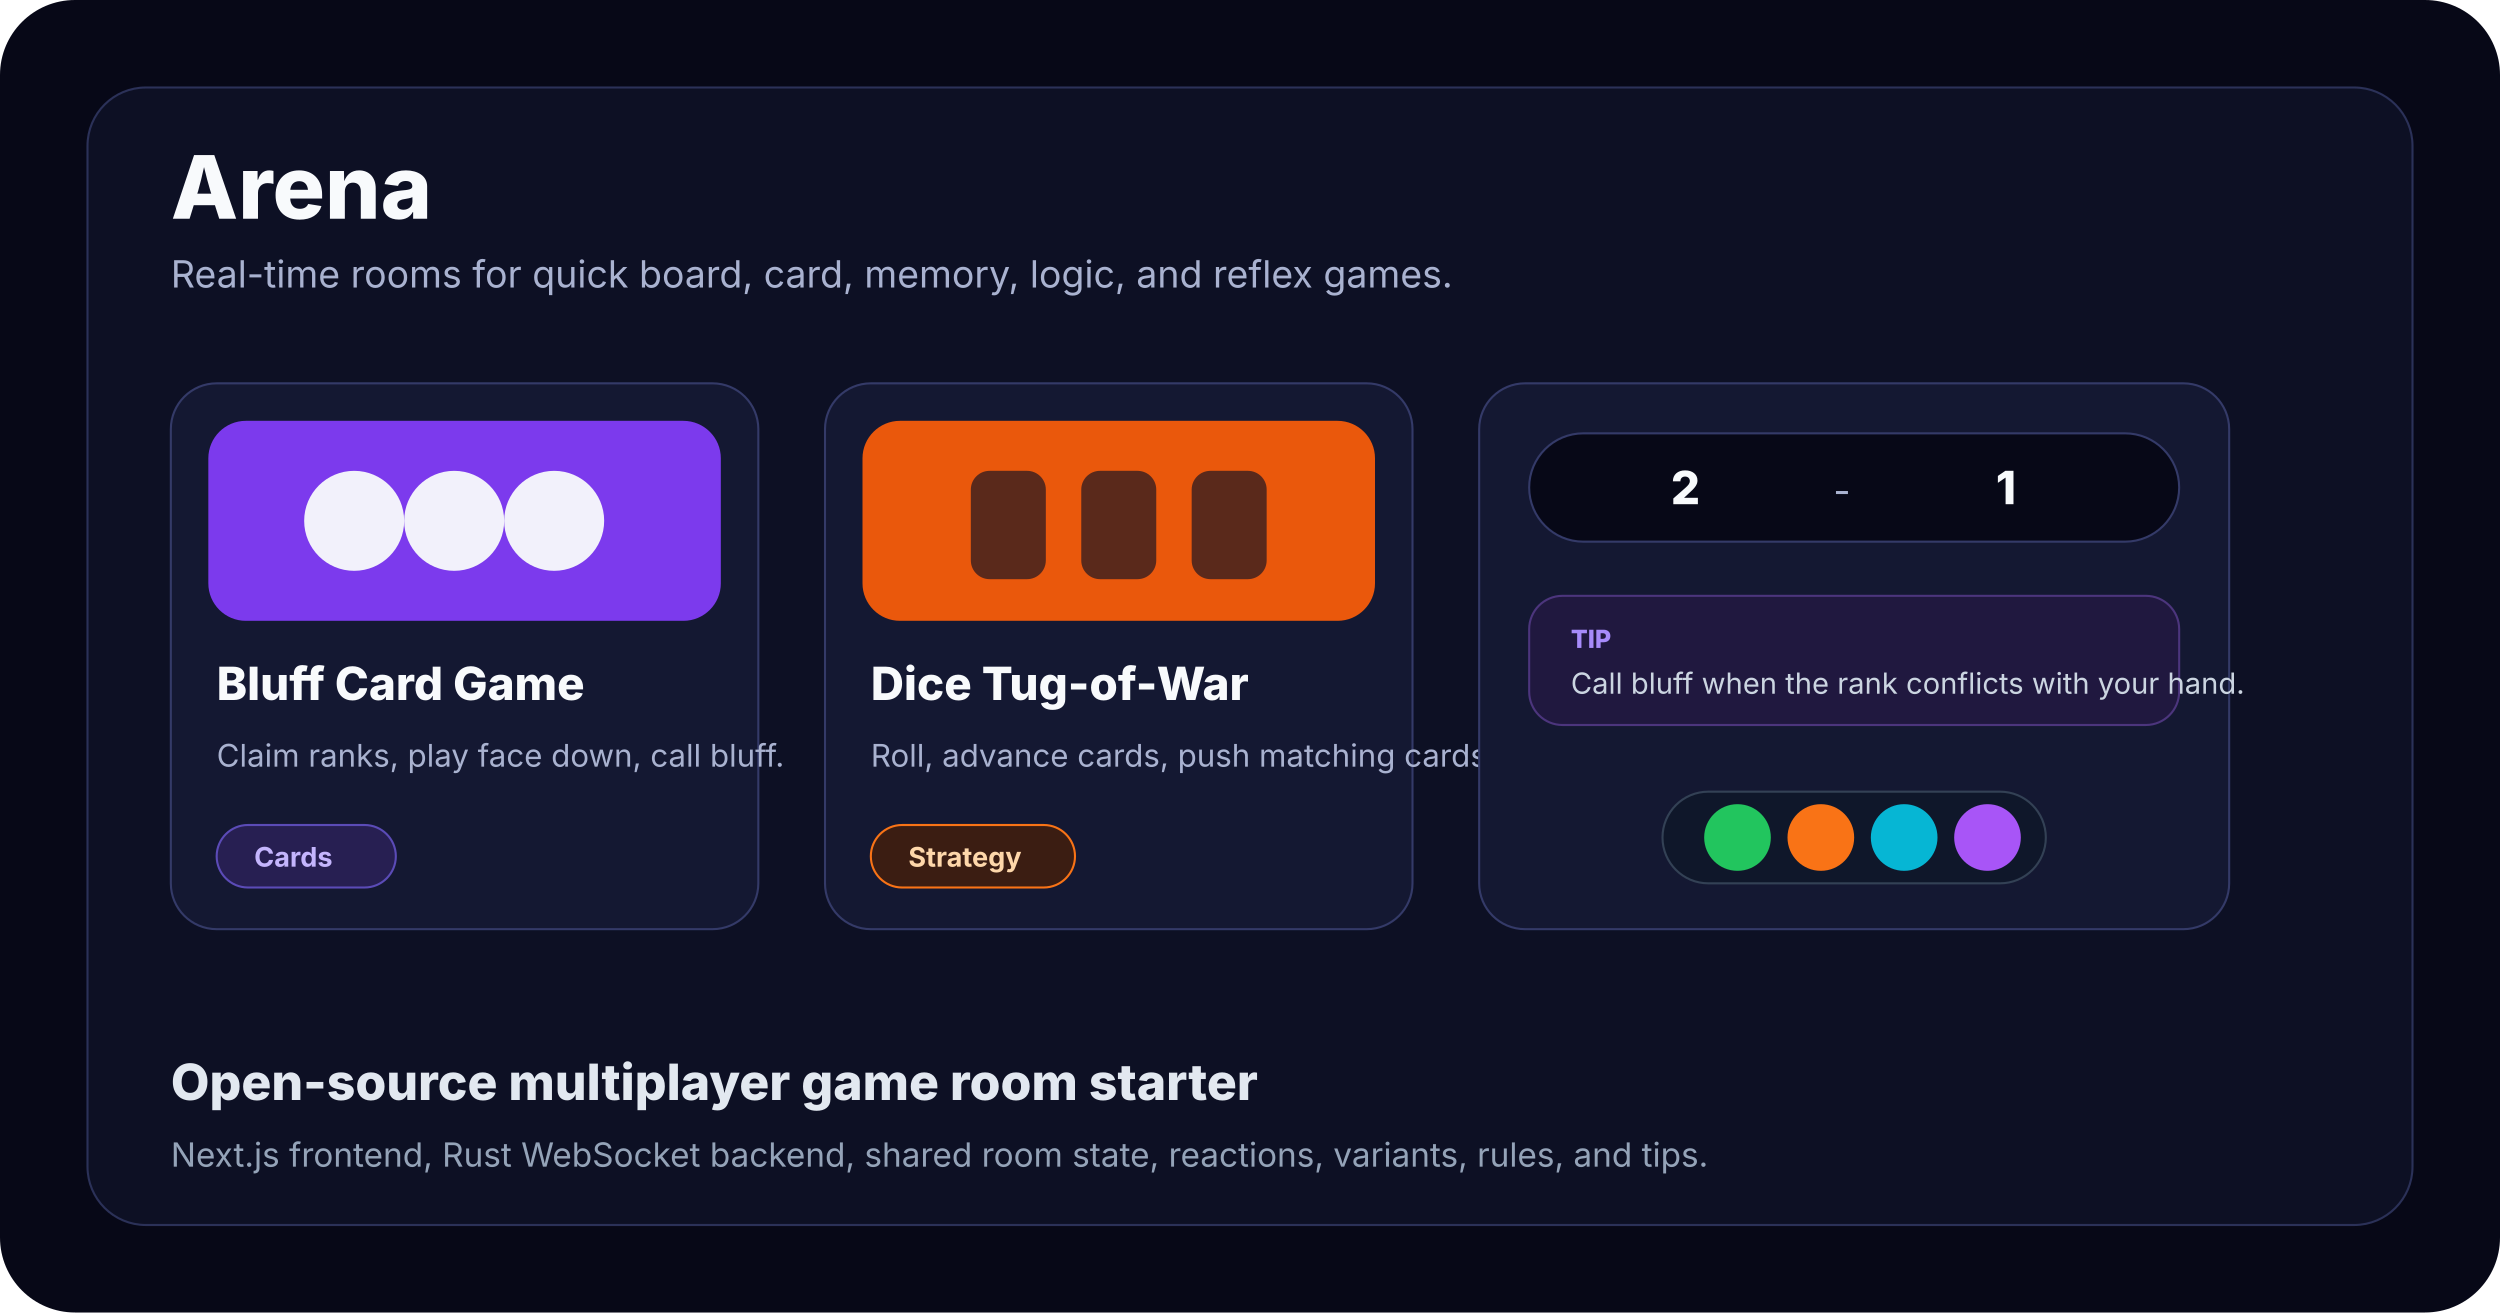
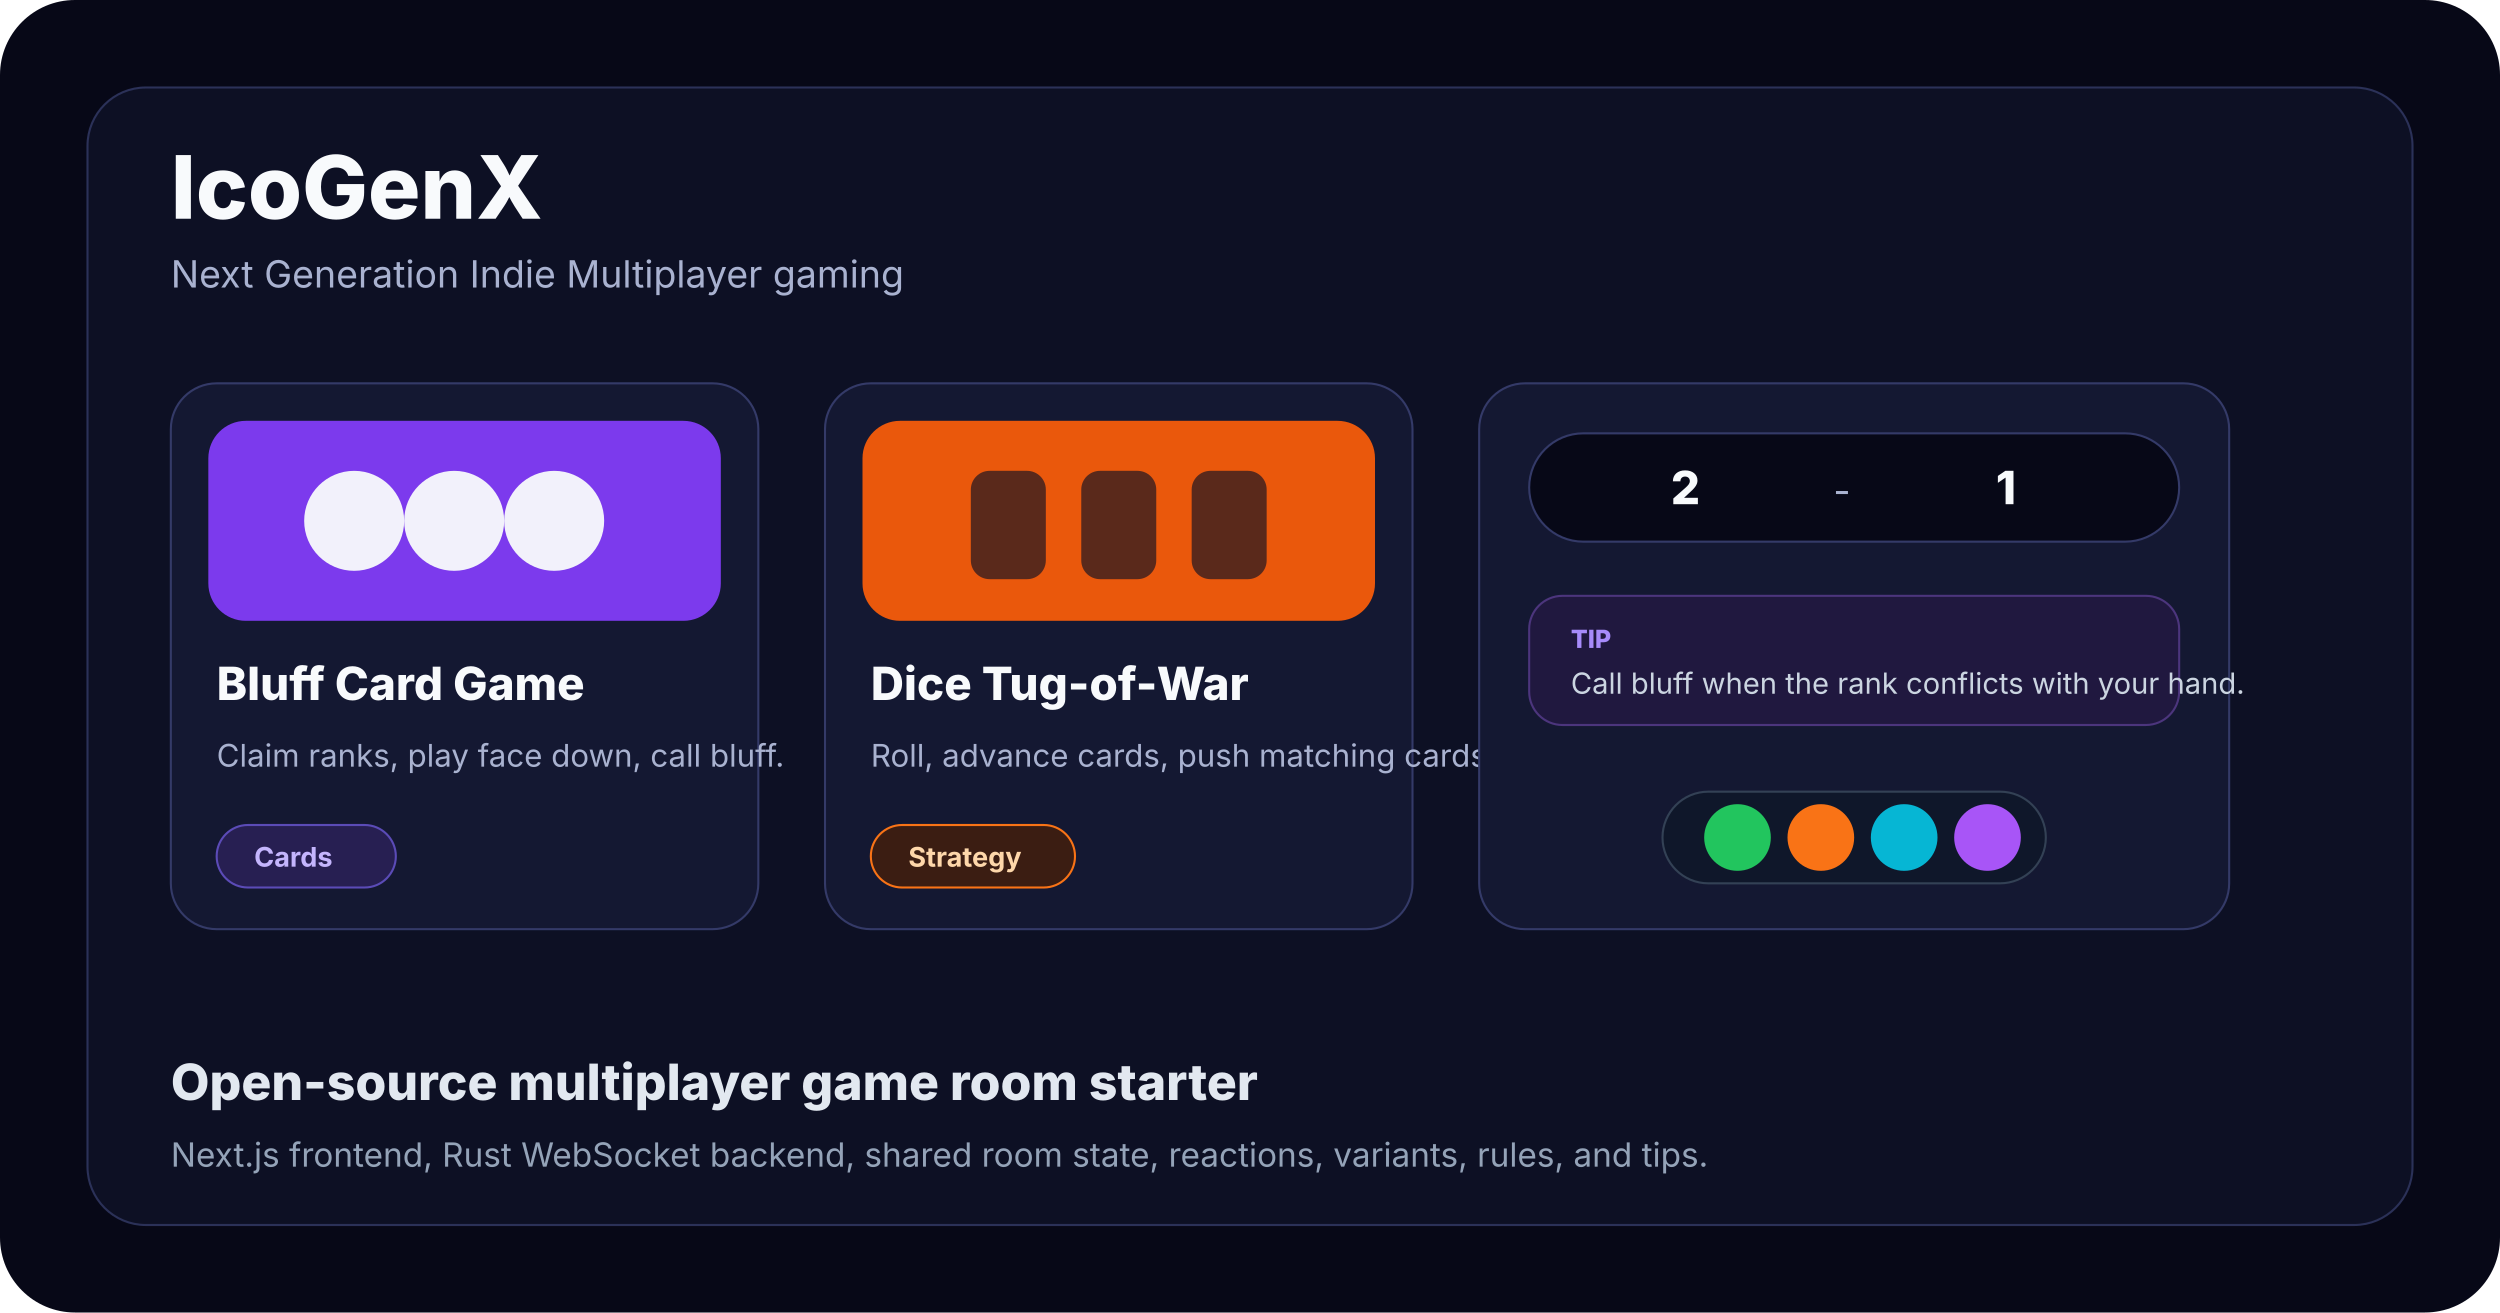
<svg xmlns="http://www.w3.org/2000/svg" width="1200" height="630" viewBox="0 0 1200 630" fill="none" role="img" aria-labelledby="title desc">
  <rect width="1200" height="630" rx="36" fill="#070817" />
  <rect x="42" y="42" width="1116" height="546" rx="28" fill="#0d1024" stroke="#2b3158" />
-   <text x="82" y="105" fill="#f8fafc" font-family="Inter, Arial, sans-serif" font-size="42" font-weight="800">Arena</text>
-   <text x="82" y="138" fill="#a9b2d0" font-family="Inter, Arial, sans-serif" font-size="18">Real-time rooms for quick board, card, memory, logic, and reflex games.</text>
+   <text x="82" y="105" fill="#f8fafc" font-family="Inter, Arial, sans-serif" font-size="42" font-weight="800">IcoGenX</text>
+   <text x="82" y="138" fill="#a9b2d0" font-family="Inter, Arial, sans-serif" font-size="18">Next Generation Indie Multiplayer gaming</text>
  <g transform="translate(82 184)">
    <rect width="282" height="262" rx="22" fill="#141832" stroke="#343a68" />
    <rect x="18" y="18" width="246" height="96" rx="18" fill="#7c3aed" />
    <circle cx="88" cy="66" r="24" fill="#f8fafc" opacity=".95" />
    <circle cx="136" cy="66" r="24" fill="#f8fafc" opacity=".95" />
    <circle cx="184" cy="66" r="24" fill="#f8fafc" opacity=".95" />
    <text x="22" y="152" fill="#f8fafc" font-family="Inter, Arial, sans-serif" font-size="22" font-weight="800">Bluff Card Game</text>
    <text x="22" y="184" fill="#a9b2d0" font-family="Inter, Arial, sans-serif" font-size="15">Claim ranks, play face down, call bluff.</text>
    <rect x="22" y="212" width="86" height="30" rx="15" fill="#271f52" stroke="#5b4bb7" />
    <text x="40" y="232" fill="#c4b5fd" font-family="Inter, Arial, sans-serif" font-size="13" font-weight="700">Cards</text>
  </g>
  <g transform="translate(396 184)">
    <rect width="282" height="262" rx="22" fill="#141832" stroke="#343a68" />
    <rect x="18" y="18" width="246" height="96" rx="18" fill="#ea580c" />
    <rect x="70" y="42" width="36" height="52" rx="9" fill="#0d1024" opacity=".65" />
    <rect x="123" y="42" width="36" height="52" rx="9" fill="#0d1024" opacity=".65" />
    <rect x="176" y="42" width="36" height="52" rx="9" fill="#0d1024" opacity=".65" />
    <text x="22" y="152" fill="#f8fafc" font-family="Inter, Arial, sans-serif" font-size="22" font-weight="800">Dice Tug-of-War</text>
    <text x="22" y="184" fill="#a9b2d0" font-family="Inter, Arial, sans-serif" font-size="15">Roll, advance cards, push matching cards back.</text>
    <rect x="22" y="212" width="98" height="30" rx="15" fill="#3b1d12" stroke="#f97316" />
    <text x="40" y="232" fill="#fed7aa" font-family="Inter, Arial, sans-serif" font-size="13" font-weight="700">Strategy</text>
  </g>
  <g transform="translate(710 184)">
    <rect width="360" height="262" rx="22" fill="#141832" stroke="#343a68" />
    <rect x="24" y="24" width="312" height="52" rx="26" fill="#070817" stroke="#343a68" />
    <text x="92" y="58" fill="#f8fafc" font-family="Inter, Arial, sans-serif" font-size="22" font-weight="800">2</text>
    <text x="170" y="58" fill="#a9b2d0" font-family="Inter, Arial, sans-serif" font-size="18">-</text>
    <text x="248" y="58" fill="#f8fafc" font-family="Inter, Arial, sans-serif" font-size="22" font-weight="800">1</text>
    <rect x="24" y="102" width="312" height="62" rx="16" fill="#20183f" stroke="#4c357d" />
    <text x="44" y="127" fill="#a78bfa" font-family="Inter, Arial, sans-serif" font-size="12" font-weight="800">TIP</text>
    <text x="44" y="149" fill="#cbd5e1" font-family="Inter, Arial, sans-serif" font-size="14">Call bluff when the rank conflicts with your hand.</text>
    <rect x="88" y="196" width="184" height="44" rx="22" fill="#0f172a" stroke="#334155" />
    <circle cx="124" cy="218" r="16" fill="#22c55e" />
    <circle cx="164" cy="218" r="16" fill="#f97316" />
    <circle cx="204" cy="218" r="16" fill="#06b6d4" />
    <circle cx="244" cy="218" r="16" fill="#a855f7" />
  </g>
  <text x="82" y="528" fill="#e2e8f0" font-family="Inter, Arial, sans-serif" font-size="24" font-weight="800">Open-source multiplayer game room starter</text>
  <text x="82" y="560" fill="#94a3b8" font-family="Inter, Arial, sans-serif" font-size="16">Next.js frontend, Rust WebSocket backend, shared room state, reactions, variants, rules, and tips.</text>
</svg>
